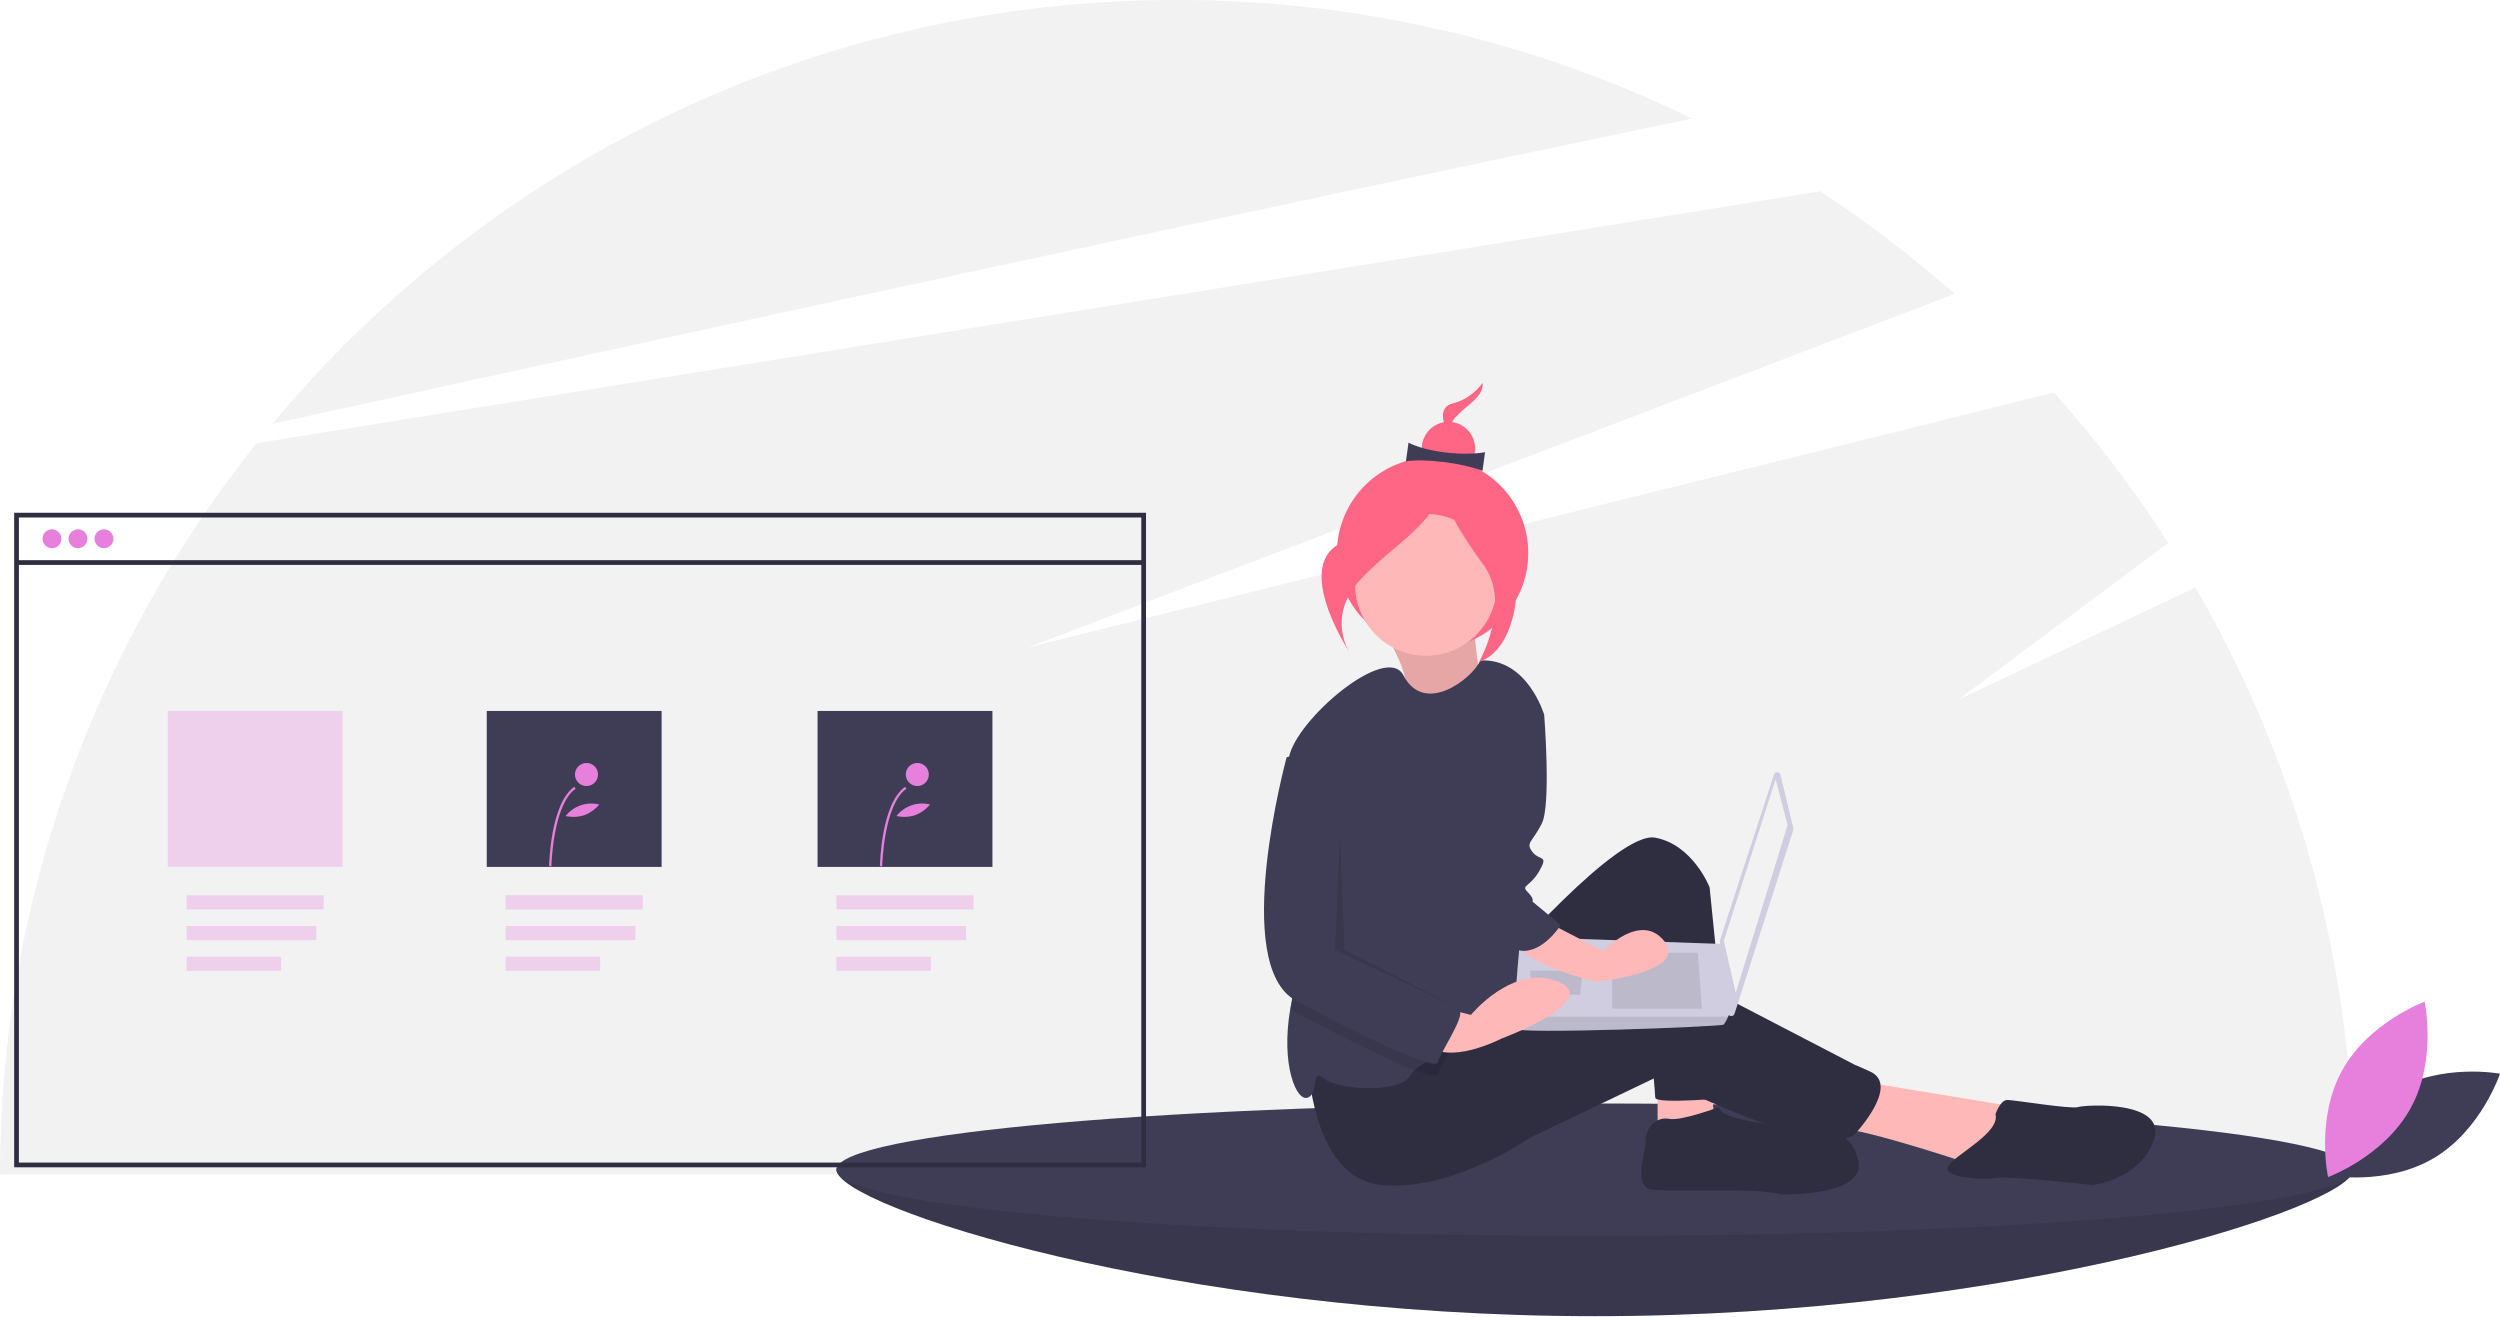
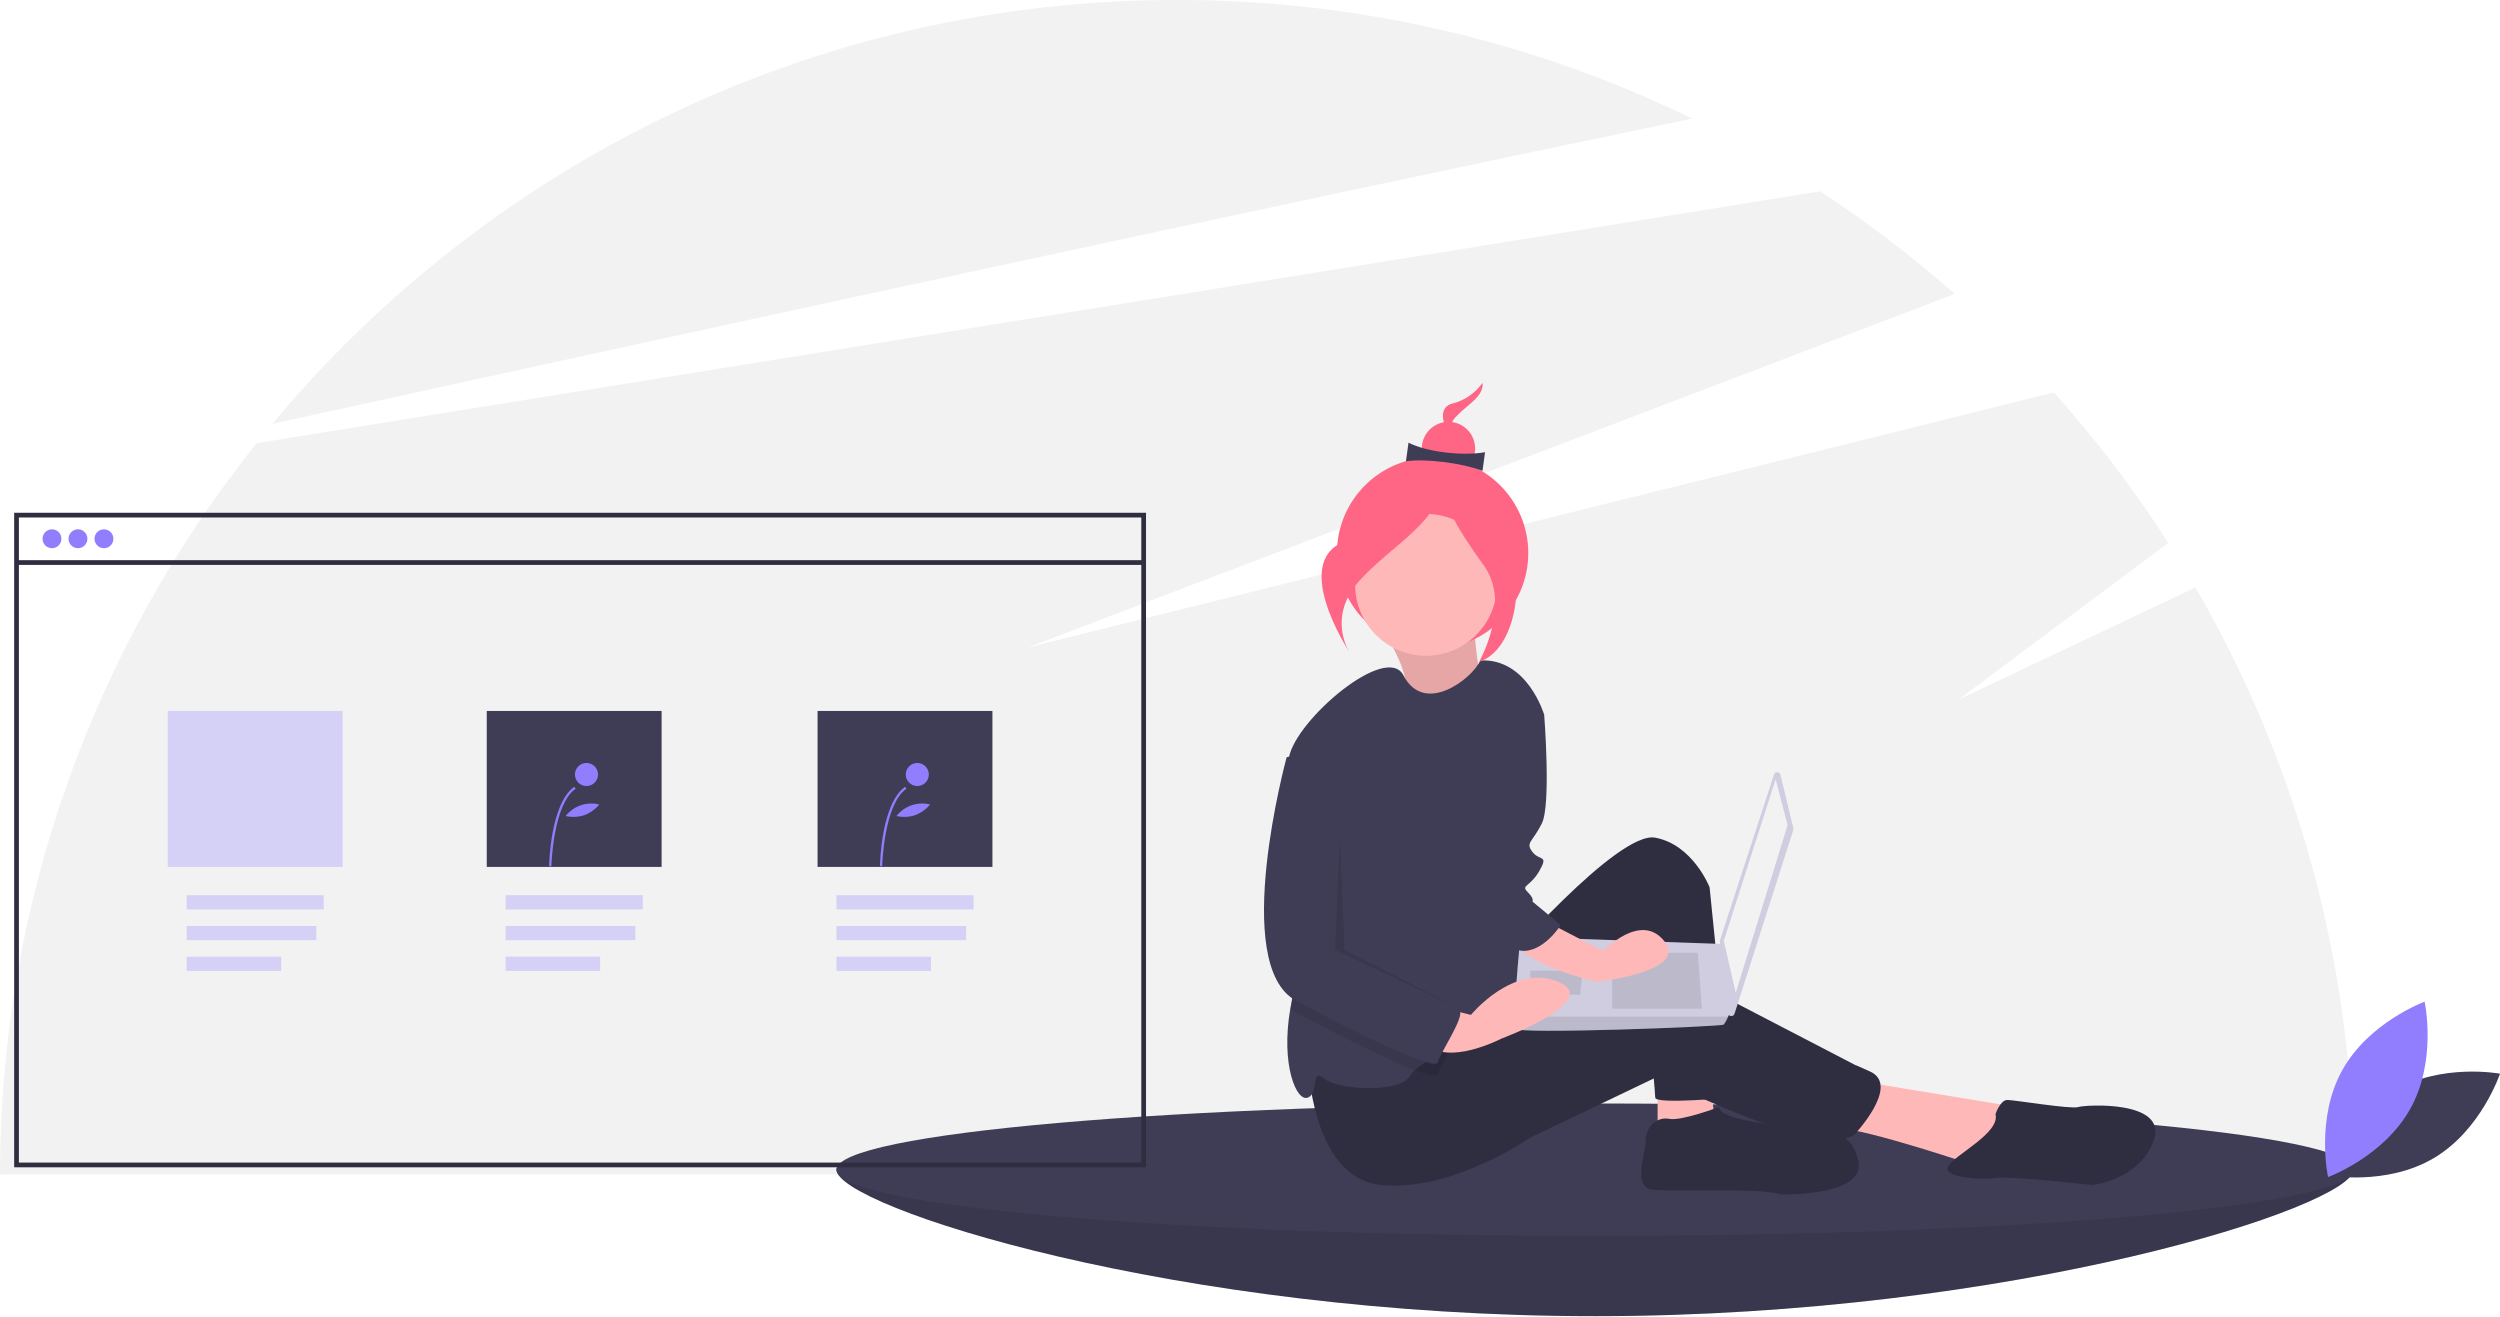
<svg xmlns="http://www.w3.org/2000/svg" id="e8c09660-db65-4061-a2dc-920e909a0453" data-name="Layer 1" width="1057.994" height="557" viewBox="0 0 1057.994 557">
  <path d="M1000.122,420.112,899.997,467.5l88.615-66.262a500.056,500.056,0,0,0-48.384-63.668L505.997,445.5,898.23,295.876a499.981,499.981,0,0,0-56.958-43.414L179.606,359.039A495.88,495.88,0,0,0,71.003,668.5h995.987A495.613,495.613,0,0,0,1000.122,420.112Z" transform="translate(-71.00317 -171.5)" fill="#f2f2f2" />
  <path d="M787.12,221.695A495.972,495.972,0,0,0,568.997,171.5c-153.83,0-291.361,69.753-382.71,179.349C342.713,316.574,615.064,257.243,787.12,221.695Z" transform="translate(-71.00317 -171.5)" fill="#f2f2f2" />
  <path d="M1066.997,666.5c0,15.464-143.717,62-321,62s-321-46.536-321-62,143.717,6,321,6S1066.997,651.036,1066.997,666.5Z" transform="translate(-71.00317 -171.5)" fill="#3f3d56" />
  <path d="M1066.997,666.5c0,15.464-143.717,62-321,62s-321-46.536-321-62,143.717,6,321,6S1066.997,651.036,1066.997,666.5Z" transform="translate(-71.00317 -171.5)" opacity="0.1" />
  <ellipse cx="674.994" cy="495" rx="321" ry="28" fill="#3f3d56" />
  <path d="M656.644,438.626s12.911,20.477,8.3,26.021,34.593,5.683,34.593,5.683-5.889-29.788-4.156-36.643Z" transform="translate(-71.00317 -171.5)" fill="#ffb8b8" />
  <path d="M656.644,438.626s12.911,20.477,8.3,26.021,34.593,5.683,34.593,5.683-5.889-29.788-4.156-36.643Z" transform="translate(-71.00317 -171.5)" opacity="0.1" />
  <circle cx="606.274" cy="234.063" r="40.484" fill="#ff6584" />
  <polygon points="701.494 453.5 701.494 477.5 725.494 472.5 723.494 455.5 701.494 453.5" fill="#ffb8b8" />
  <path d="M857.497,629l67,11-17,25s-47-16-59-16S857.497,629,857.497,629Z" transform="translate(-71.00317 -171.5)" fill="#ffb8b8" />
  <path d="M705.497,581s50-58,66-55,23,21,23,21l9,89s-32,3-32,0-6-67-6-67-47,104-72,35Z" transform="translate(-71.00317 -171.5)" fill="#2f2e41" />
  <path d="M624.497,620s1,50,31,53,63-20,63-20l54-25.87s64,33.87,83,24.87c0,0,20-21,7-27s-1,0-1,0l-77-40s-15-4-41,7-61,16-61,16Z" transform="translate(-71.00317 -171.5)" fill="#2f2e41" />
  <circle cx="603.494" cy="247.5" r="30" fill="#ffb8b8" />
  <path d="M717.497,503l-2,42s1,55-8,59c-4.55,2.02-13.69,6.08-22.14,10.52-6.34,3.32-12.29,6.84-15.61,9.87a11.194,11.194,0,0,0-2.25,2.61c-4,7-30,6-36,1s-2,6-7,8c-4.84,1.94-11.55-13.92-7.44-37.6.13-.79.28-1.59.44-2.4,4.59-22.95-2.62-77.92-1.51-99.16a37.369,37.369,0,0,1,.51-4.84c3-16,41.28-48.56,48.44-34.69,8.82,17.12,29.08,1.48,32.56-6.31,20-1,27,23,27,23Z" transform="translate(-71.00317 -171.5)" fill="#3f3d56" />
  <path d="M798.497,640s-16,6-21,5-10,3-10,9-6,20,3,21,46-1,54,2c0,0,36,1,33-14s-18-14-18-14S798.497,647,798.497,640Z" transform="translate(-71.00317 -171.5)" fill="#2f2e41" />
  <path d="M915.497,643s2-6,5-6,27,4,30,3,38-3,32,14-26,19-26,19-36-4-41-3-23,0-20-5S917.497,651,915.497,643Z" transform="translate(-71.00317 -171.5)" fill="#2f2e41" />
  <path d="M824.471,499.363l5.486,22.63a1.414,1.414,0,0,1-.027.764l-24.886,77.77a1.413,1.413,0,0,1-2.751-.271l-3.443-30.296a1.414,1.414,0,0,1,.061-.598l22.843-70.104A1.413,1.413,0,0,1,824.471,499.363Z" transform="translate(-71.00317 -171.5)" fill="#d0cde1" />
  <polygon points="751.45 329.775 756.515 349.191 734.565 420.104 729.5 398.155 751.45 329.775" fill="#f2f2f2" />
  <path d="M711.862,606.8c.844,2.533,87.797-.844,88.641-1.688a18.324,18.324,0,0,0,1.857-3.377c.794-1.688,1.52-3.377,1.52-3.377l-3.377-27.335-86.109-3.056s-2.153,23.165-2.592,33.768A25.331,25.331,0,0,0,711.862,606.8Z" transform="translate(-71.00317 -171.5)" fill="#d0cde1" />
  <polygon points="718.526 403.22 720.214 426.858 682.225 426.858 682.225 403.22 718.526 403.22" opacity="0.1" />
  <polygon points="669.562 410.818 669.789 410.773 668.718 420.949 647.612 420.949 647.612 410.818 669.562 410.818" opacity="0.1" />
  <path d="M711.862,606.8c.844,2.533,87.797-.844,88.641-1.688a18.324,18.324,0,0,0,1.857-3.377H711.803A25.331,25.331,0,0,0,711.862,606.8Z" transform="translate(-71.00317 -171.5)" opacity="0.1" />
  <path d="M698.409,333.5a22.13,22.13,0,0,1-12.769,8.778c-8.929,2.391-.073,15.809-.073,15.809s-3.22-4.879,1.425-10.046S699.112,339.34,698.409,333.5Z" transform="translate(-71.00317 -171.5)" fill="#ff6584" />
  <circle cx="612.982" cy="189.806" r="11.283" fill="#ff6584" />
  <path d="M698.39,370.762c-9.198-3.479-24.513-5.243-32.392-4.037l1.081-7.891c7.575,3.915,22.82,5.755,32.392,4.037Z" transform="translate(-71.00317 -171.5)" fill="#3f3d56" />
  <path d="M680.592,373.587s-11.527,19.174-38.332,26.351-.219,47.458-.219,47.458-9.668-14.647,4.277-30.159S682.702,391.12,680.592,373.587Z" transform="translate(-71.00317 -171.5)" fill="#ff6584" />
  <path d="M681.507,372.422s11.074,26.336,23.231,28.826,11.235,44.103-7.777,50.344c0,0,13.863-24.396,2.013-40.757S679.64,381.54,681.507,372.422Z" transform="translate(-71.00317 -171.5)" fill="#ff6584" />
  <path d="M685.357,614.52c-2.47,4.67-5.37,9.52-5.86,11.48-.33,1.33-3.99.56-9.75-1.61-11.55-4.37-31.57-14.38-50.25-24.39a15.775,15.775,0,0,1-2.44-1.6c.13-.79.28-1.59.44-2.4,4.59-22.95-2.62-77.92-1.51-99.16l8.51-2.84,17,16v68s44,24,47,26C690.027,605.02,687.917,609.67,685.357,614.52Z" transform="translate(-71.00317 -171.5)" opacity="0.1" />
  <path d="M722.497,560l27,14s16-17,26-4-29,17-29,17-34-8-35-19S722.497,560,722.497,560Z" transform="translate(-71.00317 -171.5)" fill="#ffb8b8" />
  <path d="M677.497,597l16,4s18-22,37-14-24,24-24,24-23,12-32,2S677.497,597,677.497,597Z" transform="translate(-71.00317 -171.5)" fill="#ffb8b8" />
  <path d="M712.497,465c1,1,12,9,12,9s3,38-1,46-7,8-4,12,7,1,3,8-8,6-5,9,2,4,2,4l12,10s-7.362,11.726-16.681,10.863S697.497,528,697.497,528Z" transform="translate(-71.00317 -171.5)" fill="#3f3d56" />
  <path d="M624.497,489l-9,3s-24,88,4,103,59,30,60,26,12-20,9-22-47-26-47-26V505Z" transform="translate(-71.00317 -171.5)" fill="#3f3d56" />
  <polygon points="566.994 354 564.994 402 617.994 427 568.994 402 566.994 354" opacity="0.1" />
  <path d="M1084.097,633.143c-20.155,11.884-28.088,35.774-28.088,35.774s24.745,4.621,44.9-7.263,28.088-35.774,28.088-35.774S1104.252,621.259,1084.097,633.143Z" transform="translate(-71.00317 -171.5)" fill="#3f3d56" />
-   <path d="M1091.16,640.511c-11.287,20.496-34.933,29.128-34.933,29.128s-5.347-24.598,5.94-45.094,34.933-29.128,34.933-29.128S1102.446,620.016,1091.16,640.511Z" transform="translate(-71.00317 -171.5)" fill="#e680dc" />
-   <circle cx="21.994" cy="228" r="4" fill="#e680dc" />
-   <circle cx="32.994" cy="228" r="4" fill="#e680dc" />
-   <circle cx="43.994" cy="228" r="4" fill="#e680dc" />
-   <rect x="78.994" y="378.873" width="58" height="6" fill="#e680dc" opacity="0.3" />
-   <rect x="78.994" y="391.873" width="54.865" height="6" fill="#e680dc" opacity="0.3" />
-   <rect x="78.994" y="404.873" width="39.973" height="6" fill="#e680dc" opacity="0.3" />
+   <path d="M1091.16,640.511c-11.287,20.496-34.933,29.128-34.933,29.128s-5.347-24.598,5.94-45.094,34.933-29.128,34.933-29.128S1102.446,620.016,1091.16,640.511Z" transform="translate(-71.00317 -171.5)" fill="#917eff" />
+   <circle cx="21.994" cy="228" r="4" fill="#917eff" />
+   <circle cx="32.994" cy="228" r="4" fill="#917eff" />
+   <circle cx="43.994" cy="228" r="4" fill="#917eff" />
+   <rect x="78.994" y="378.873" width="58" height="6" fill="#917eff" opacity="0.3" />
+   <rect x="78.994" y="391.873" width="54.865" height="6" fill="#917eff" opacity="0.3" />
+   <rect x="78.994" y="404.873" width="39.973" height="6" fill="#917eff" opacity="0.3" />
  <g opacity="0.3">
-     <rect x="213.994" y="378.873" width="58" height="6" fill="#e680dc" />
-     <rect x="213.994" y="391.873" width="54.865" height="6" fill="#e680dc" />
-     <rect x="213.994" y="404.873" width="39.973" height="6" fill="#e680dc" />
-     <rect x="213.994" y="378.873" width="58" height="6" fill="#e680dc" opacity="0.3" />
-     <rect x="213.994" y="391.873" width="54.865" height="6" fill="#e680dc" opacity="0.3" />
-     <rect x="213.994" y="404.873" width="39.973" height="6" fill="#e680dc" opacity="0.3" />
+     <rect x="213.994" y="378.873" width="58" height="6" fill="#917eff" />
+     <rect x="213.994" y="391.873" width="54.865" height="6" fill="#917eff" />
+     <rect x="213.994" y="404.873" width="39.973" height="6" fill="#917eff" />
+     <rect x="213.994" y="378.873" width="58" height="6" fill="#917eff" opacity="0.3" />
+     <rect x="213.994" y="391.873" width="54.865" height="6" fill="#917eff" opacity="0.3" />
+     <rect x="213.994" y="404.873" width="39.973" height="6" fill="#917eff" opacity="0.3" />
  </g>
-   <rect x="353.994" y="378.873" width="58" height="6" fill="#e680dc" opacity="0.3" />
-   <rect x="353.994" y="391.873" width="54.865" height="6" fill="#e680dc" opacity="0.3" />
-   <rect x="353.994" y="404.873" width="39.973" height="6" fill="#e680dc" opacity="0.3" />
-   <rect x="70.994" y="300.873" width="74" height="66" fill="#e680dc" opacity="0.3" />
+   <rect x="353.994" y="378.873" width="58" height="6" fill="#917eff" opacity="0.3" />
+   <rect x="353.994" y="391.873" width="54.865" height="6" fill="#917eff" opacity="0.3" />
+   <rect x="353.994" y="404.873" width="39.973" height="6" fill="#917eff" opacity="0.3" />
+   <rect x="70.994" y="300.873" width="74" height="66" fill="#917eff" opacity="0.3" />
  <rect x="205.994" y="300.873" width="74" height="66" fill="#3f3d56" />
  <rect x="345.994" y="300.873" width="74" height="66" fill="#3f3d56" />
-   <path d="M304.355,538.095l-.976-.019c.021-1.081.631-26.561,10.662-33.604l.561.799C304.976,512.03,304.36,537.835,304.355,538.095Z" transform="translate(-71.00317 -171.5)" fill="#e680dc" />
-   <circle cx="248.2" cy="327.768" r="4.881" fill="#e680dc" />
-   <path d="M318.216,516.504a15.198,15.198,0,0,1-7.841.339,13.85,13.85,0,0,1,14.24-4.884A15.198,15.198,0,0,1,318.216,516.504Z" transform="translate(-71.00317 -171.5)" fill="#e680dc" />
-   <path d="M444.355,538.095l-.976-.019c.021-1.081.631-26.561,10.662-33.604l.561.799C444.976,512.03,444.36,537.835,444.355,538.095Z" transform="translate(-71.00317 -171.5)" fill="#e680dc" />
-   <circle cx="388.2" cy="327.768" r="4.881" fill="#e680dc" />
-   <path d="M458.216,516.504a15.198,15.198,0,0,1-7.841.339,13.85,13.85,0,0,1,14.24-4.884A15.198,15.198,0,0,1,458.216,516.504Z" transform="translate(-71.00317 -171.5)" fill="#e680dc" />
+   <path d="M304.355,538.095l-.976-.019c.021-1.081.631-26.561,10.662-33.604l.561.799C304.976,512.03,304.36,537.835,304.355,538.095Z" transform="translate(-71.00317 -171.5)" fill="#917eff" />
+   <circle cx="248.2" cy="327.768" r="4.881" fill="#917eff" />
+   <path d="M318.216,516.504a15.198,15.198,0,0,1-7.841.339,13.85,13.85,0,0,1,14.24-4.884A15.198,15.198,0,0,1,318.216,516.504Z" transform="translate(-71.00317 -171.5)" fill="#917eff" />
+   <path d="M444.355,538.095l-.976-.019c.021-1.081.631-26.561,10.662-33.604l.561.799C444.976,512.03,444.36,537.835,444.355,538.095Z" transform="translate(-71.00317 -171.5)" fill="#917eff" />
+   <circle cx="388.2" cy="327.768" r="4.881" fill="#917eff" />
+   <path d="M458.216,516.504a15.198,15.198,0,0,1-7.841.339,13.85,13.85,0,0,1,14.24-4.884A15.198,15.198,0,0,1,458.216,516.504Z" transform="translate(-71.00317 -171.5)" fill="#917eff" />
  <path d="M555.997,665.5h-479v-277h479Zm-477-2h475v-273h-475Z" transform="translate(-71.00317 -171.5)" fill="#2f2e41" />
  <rect x="6.994" y="237.065" width="477" height="2" fill="#2f2e41" />
</svg>
